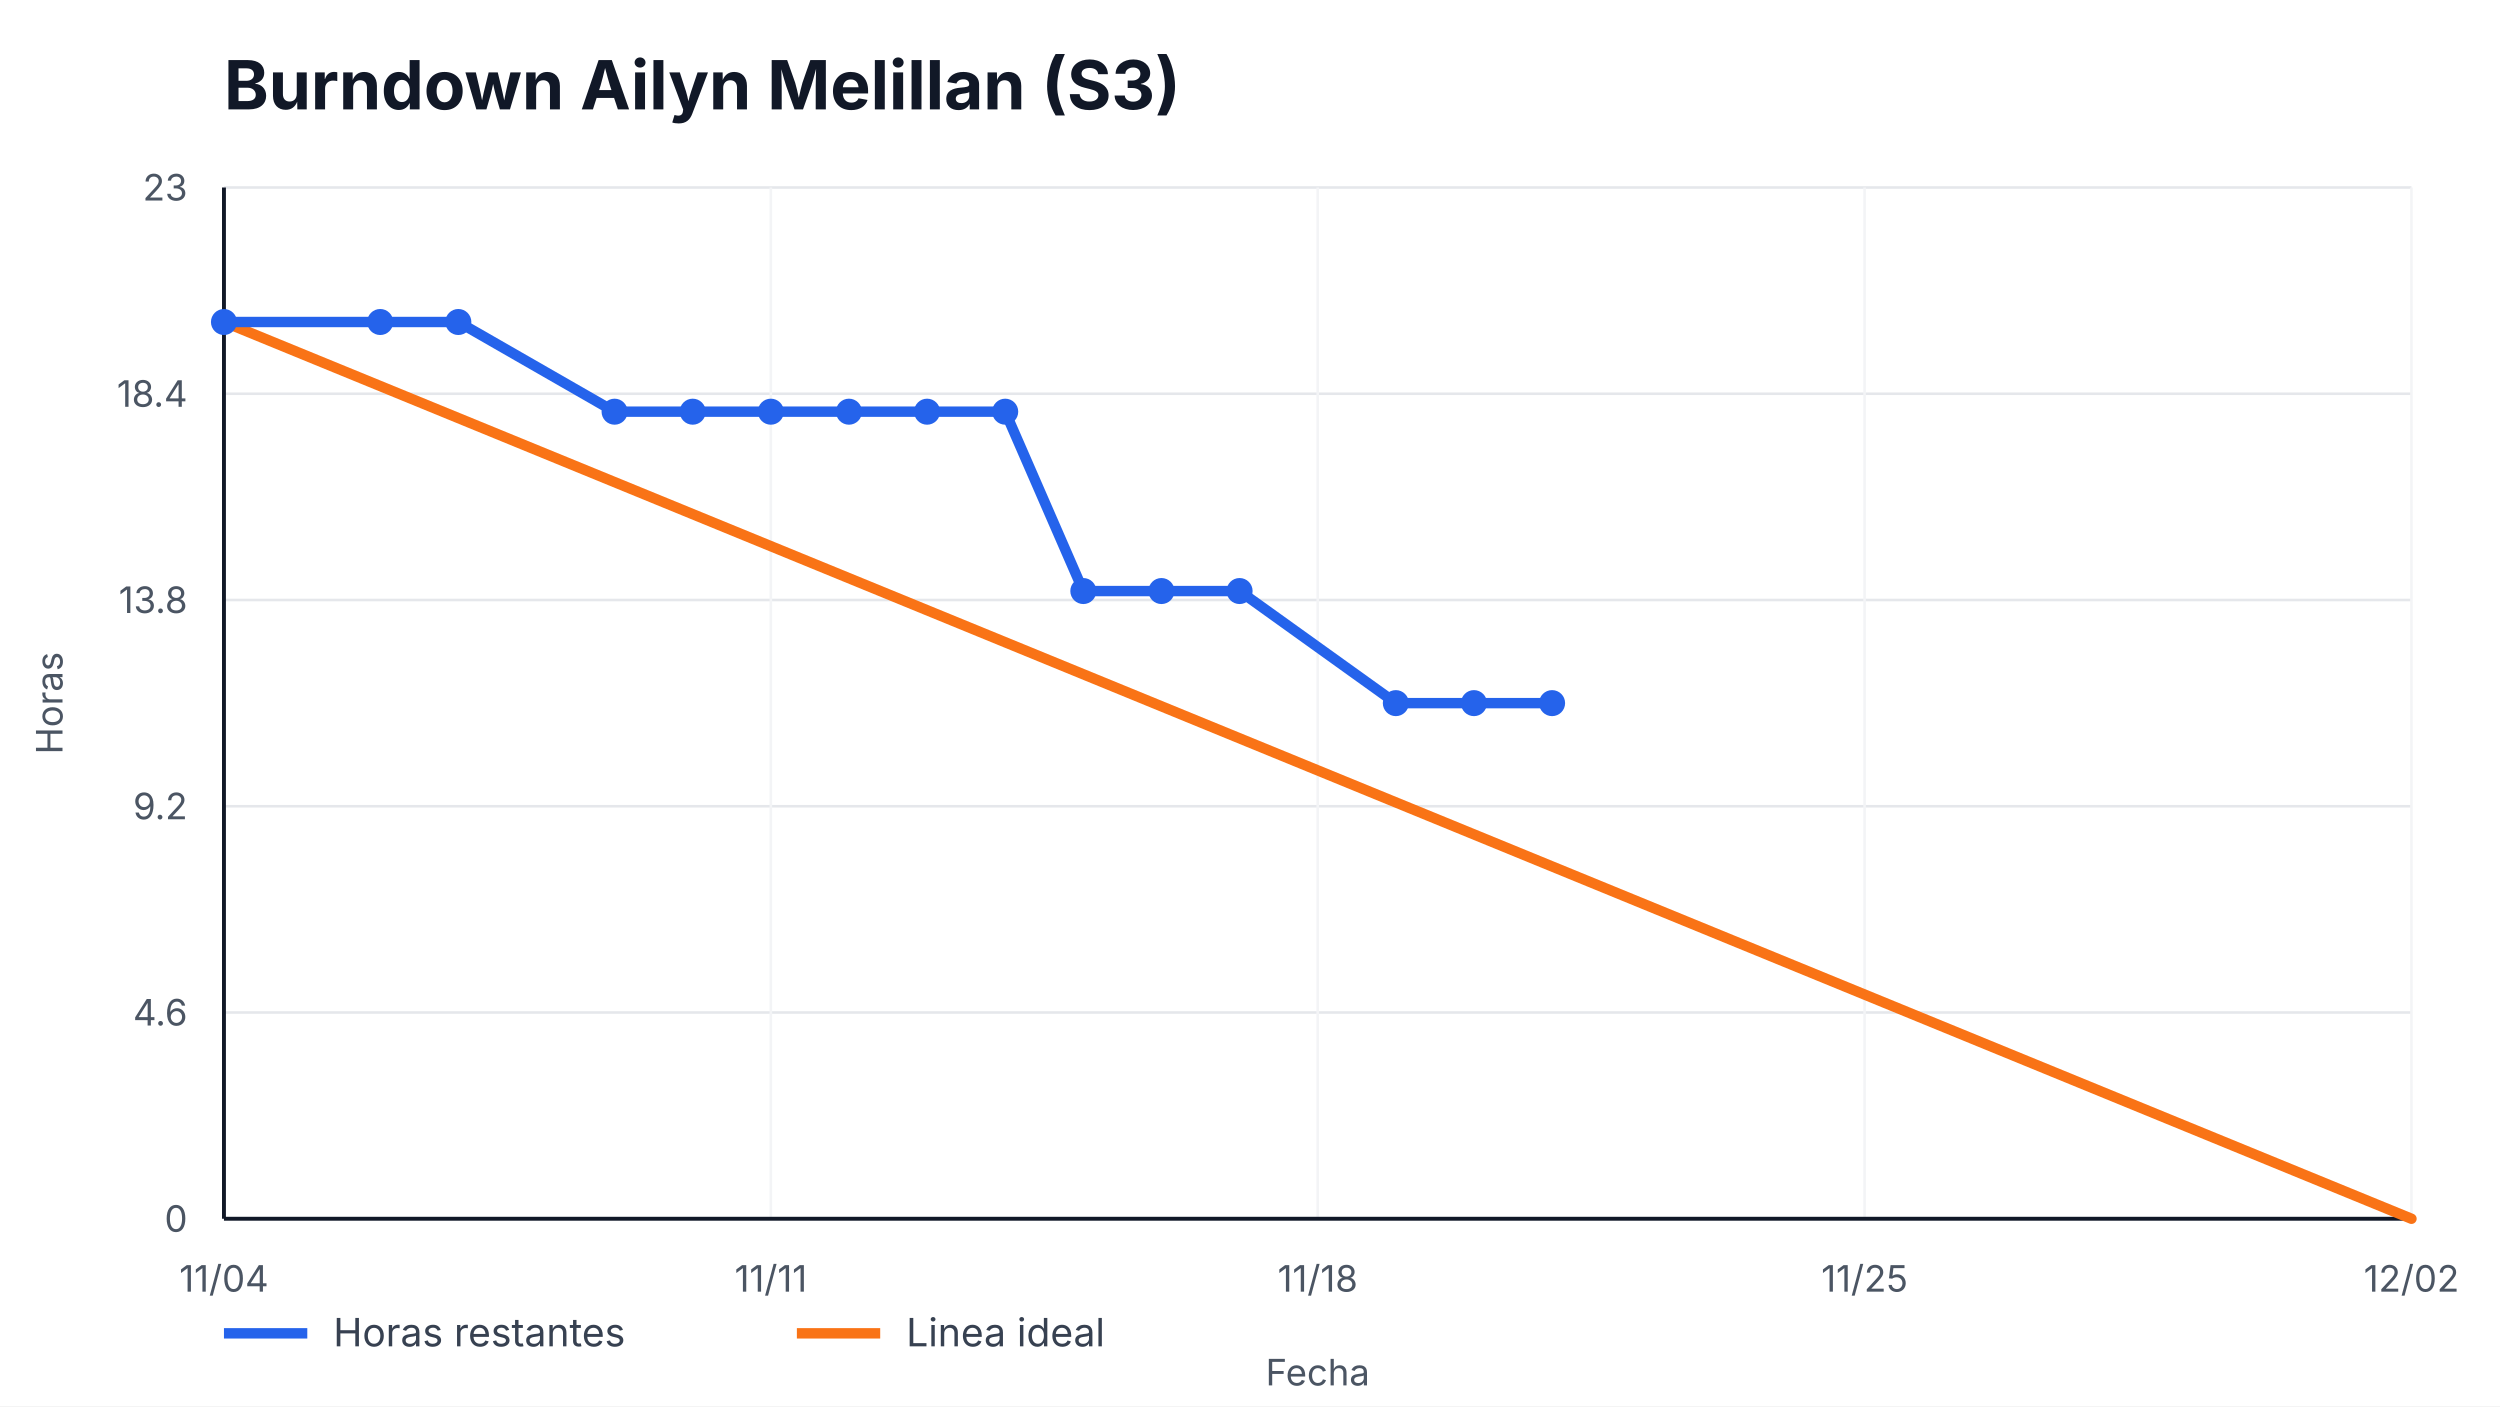
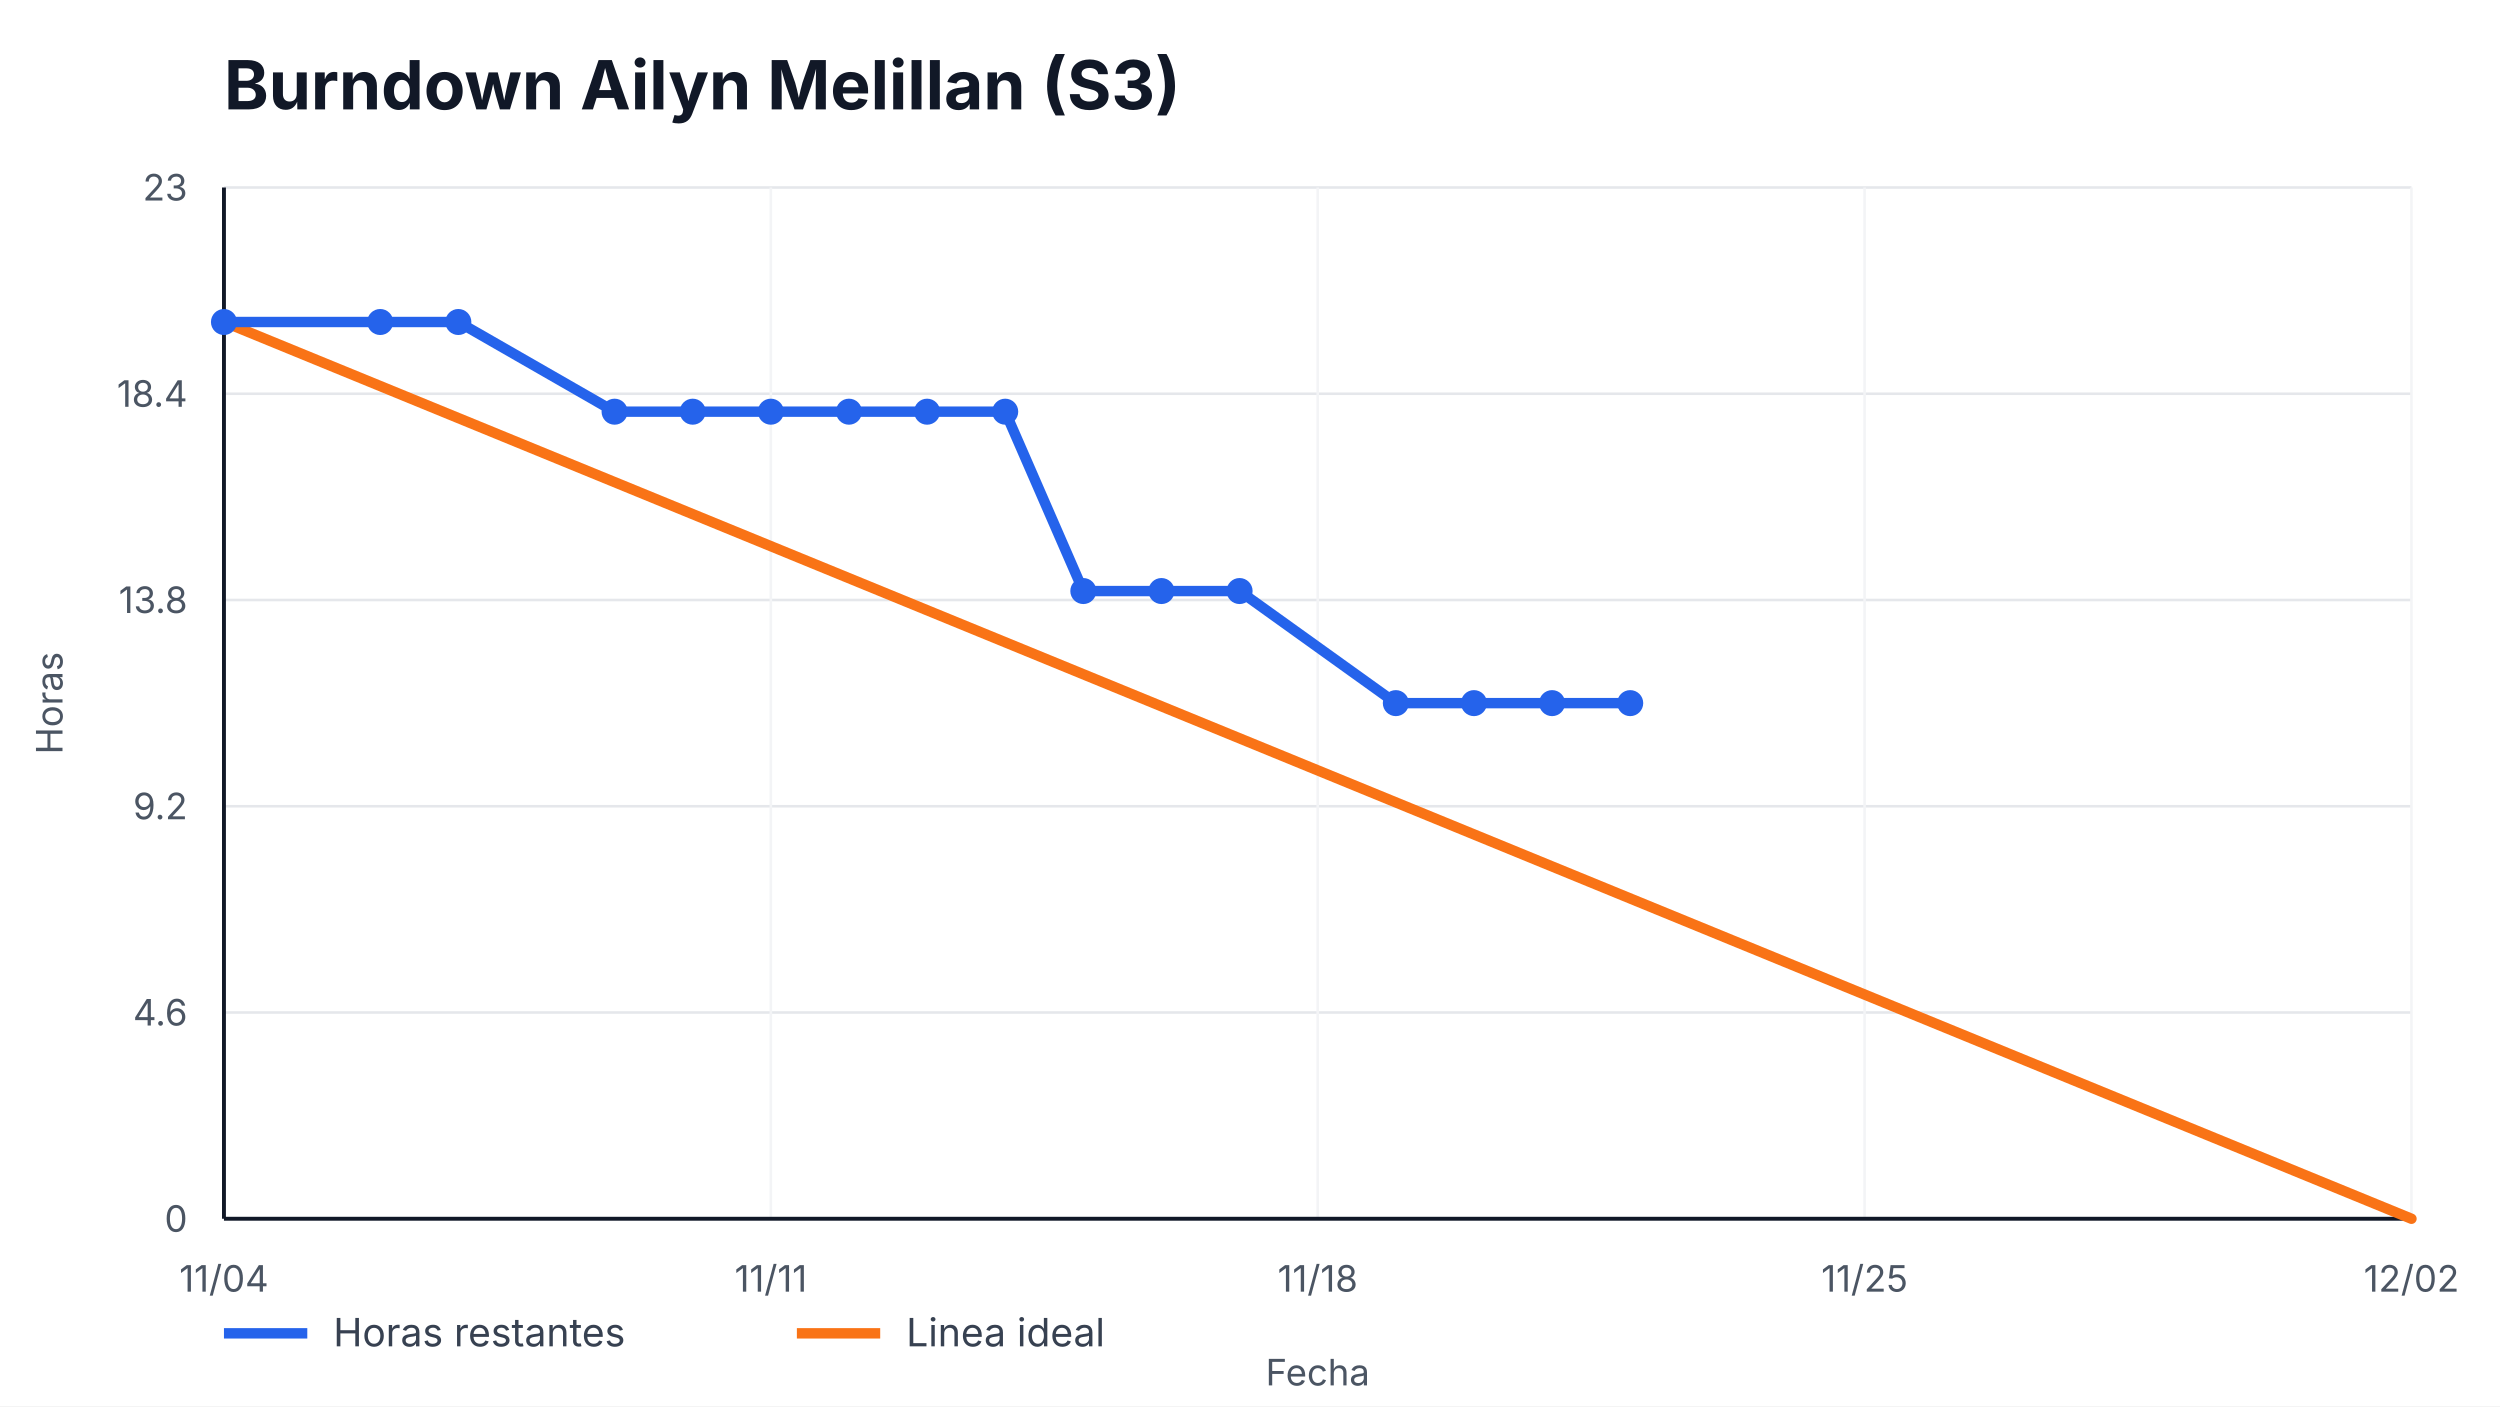
<svg xmlns="http://www.w3.org/2000/svg" width="960" height="540" viewBox="0 0 960 540" role="img" aria-label="Burndown Ailyn Melillan (S3)">
  <style>
    text { font-family: -apple-system, BlinkMacSystemFont, "Segoe UI", sans-serif; fill: #111827; }
    .title { font-size: 26px; font-weight: 700; }
    .axis { font-size: 14px; fill: #4b5563; }
    .legend { font-size: 15px; fill: #374151; }
    .overrun { font-size: 14px; font-weight: 700; fill: #b91c1c; }
  </style>
  <rect width="100%" height="100%" fill="#ffffff" />
  <text x="86" y="42" class="title">Burndown Ailyn Melillan (S3)</text>
  <g>
    <line x1="86" y1="468.00" x2="926" y2="468.00" stroke="#e5e7eb" />
    <line x1="86" y1="388.80" x2="926" y2="388.80" stroke="#e5e7eb" />
    <line x1="86" y1="309.60" x2="926" y2="309.60" stroke="#e5e7eb" />
    <line x1="86" y1="230.40" x2="926" y2="230.40" stroke="#e5e7eb" />
    <line x1="86" y1="151.20" x2="926" y2="151.20" stroke="#e5e7eb" />
    <line x1="86" y1="72.00" x2="926" y2="72.00" stroke="#e5e7eb" />
  </g>
  <g>
    <line x1="86.00" y1="72" x2="86.00" y2="468" stroke="#f3f4f6" />
    <text x="86.00" y="496" text-anchor="middle" class="axis">11/04</text>
    <line x1="296.00" y1="72" x2="296.00" y2="468" stroke="#f3f4f6" />
    <text x="296.00" y="496" text-anchor="middle" class="axis">11/11</text>
    <line x1="506.00" y1="72" x2="506.00" y2="468" stroke="#f3f4f6" />
    <text x="506.00" y="496" text-anchor="middle" class="axis">11/18</text>
    <line x1="716.00" y1="72" x2="716.00" y2="468" stroke="#f3f4f6" />
    <text x="716.00" y="496" text-anchor="middle" class="axis">11/25</text>
    <line x1="926.00" y1="72" x2="926.00" y2="468" stroke="#f3f4f6" />
    <text x="926.00" y="496" text-anchor="middle" class="axis">12/02</text>
  </g>
  <line x1="86" y1="468" x2="926" y2="468" stroke="#111827" stroke-width="1.5" />
  <line x1="86" y1="72" x2="86" y2="468" stroke="#111827" stroke-width="1.5" />
  <g>
    <text x="72" y="473.00" text-anchor="end" class="axis">0</text>
    <text x="72" y="393.80" text-anchor="end" class="axis">4.6</text>
    <text x="72" y="314.60" text-anchor="end" class="axis">9.2</text>
    <text x="72" y="235.40" text-anchor="end" class="axis">13.8</text>
    <text x="72" y="156.20" text-anchor="end" class="axis">18.4</text>
    <text x="72" y="77.00" text-anchor="end" class="axis">23</text>
  </g>
  <polyline points="86.00,123.65 926.00,468.00" fill="none" stroke="#f97316" stroke-width="4" stroke-linecap="round" />
-   <polyline points="86.00,123.65 146.00,123.65 176.00,123.65 236.00,158.09 266.00,158.09 296.00,158.09 326.00,158.09 356.00,158.09 386.00,158.09 416.00,226.96 446.00,226.96 476.00,226.96 536.00,270.00 566.00,270.00 596.00,270.00" fill="none" stroke="#2563eb" stroke-width="4" stroke-linecap="round" stroke-linejoin="round" />
+   <polyline points="86.00,123.65 146.00,123.65 176.00,123.65 236.00,158.09 266.00,158.09 296.00,158.09 326.00,158.09 356.00,158.09 386.00,158.09 416.00,226.96 446.00,226.96 476.00,226.96 536.00,270.00 566.00,270.00 596.00,270.00 626.00,270.00" fill="none" stroke="#2563eb" stroke-width="4" stroke-linecap="round" stroke-linejoin="round" />
  <g>
    <circle cx="86.00" cy="123.65" r="5" fill="#2563eb" />
    <circle cx="146.00" cy="123.65" r="5" fill="#2563eb" />
    <circle cx="176.00" cy="123.65" r="5" fill="#2563eb" />
    <circle cx="236.00" cy="158.09" r="5" fill="#2563eb" />
    <circle cx="266.00" cy="158.09" r="5" fill="#2563eb" />
    <circle cx="296.00" cy="158.09" r="5" fill="#2563eb" />
    <circle cx="326.00" cy="158.09" r="5" fill="#2563eb" />
    <circle cx="356.00" cy="158.09" r="5" fill="#2563eb" />
    <circle cx="386.00" cy="158.09" r="5" fill="#2563eb" />
    <circle cx="416.00" cy="226.96" r="5" fill="#2563eb" />
    <circle cx="446.00" cy="226.96" r="5" fill="#2563eb" />
    <circle cx="476.00" cy="226.96" r="5" fill="#2563eb" />
    <circle cx="536.00" cy="270.00" r="5" fill="#2563eb" />
    <circle cx="566.00" cy="270.00" r="5" fill="#2563eb" />
    <circle cx="596.00" cy="270.00" r="5" fill="#2563eb" />
+     <circle cx="626.00" cy="270.00" r="5" fill="#2563eb" />
  </g>
  <line x1="86" y1="512" x2="118" y2="512" stroke="#2563eb" stroke-width="4" />
  <text x="128" y="517" class="legend">Horas restantes</text>
  <line x1="306" y1="512" x2="338" y2="512" stroke="#f97316" stroke-width="4" />
  <text x="348" y="517" class="legend">Linea ideal</text>
  <text x="506.0" y="532" text-anchor="middle" class="axis">Fecha</text>
  <text x="24" y="270.0" transform="rotate(-90 24,270.0)" text-anchor="middle" class="axis">Horas</text>
</svg>
